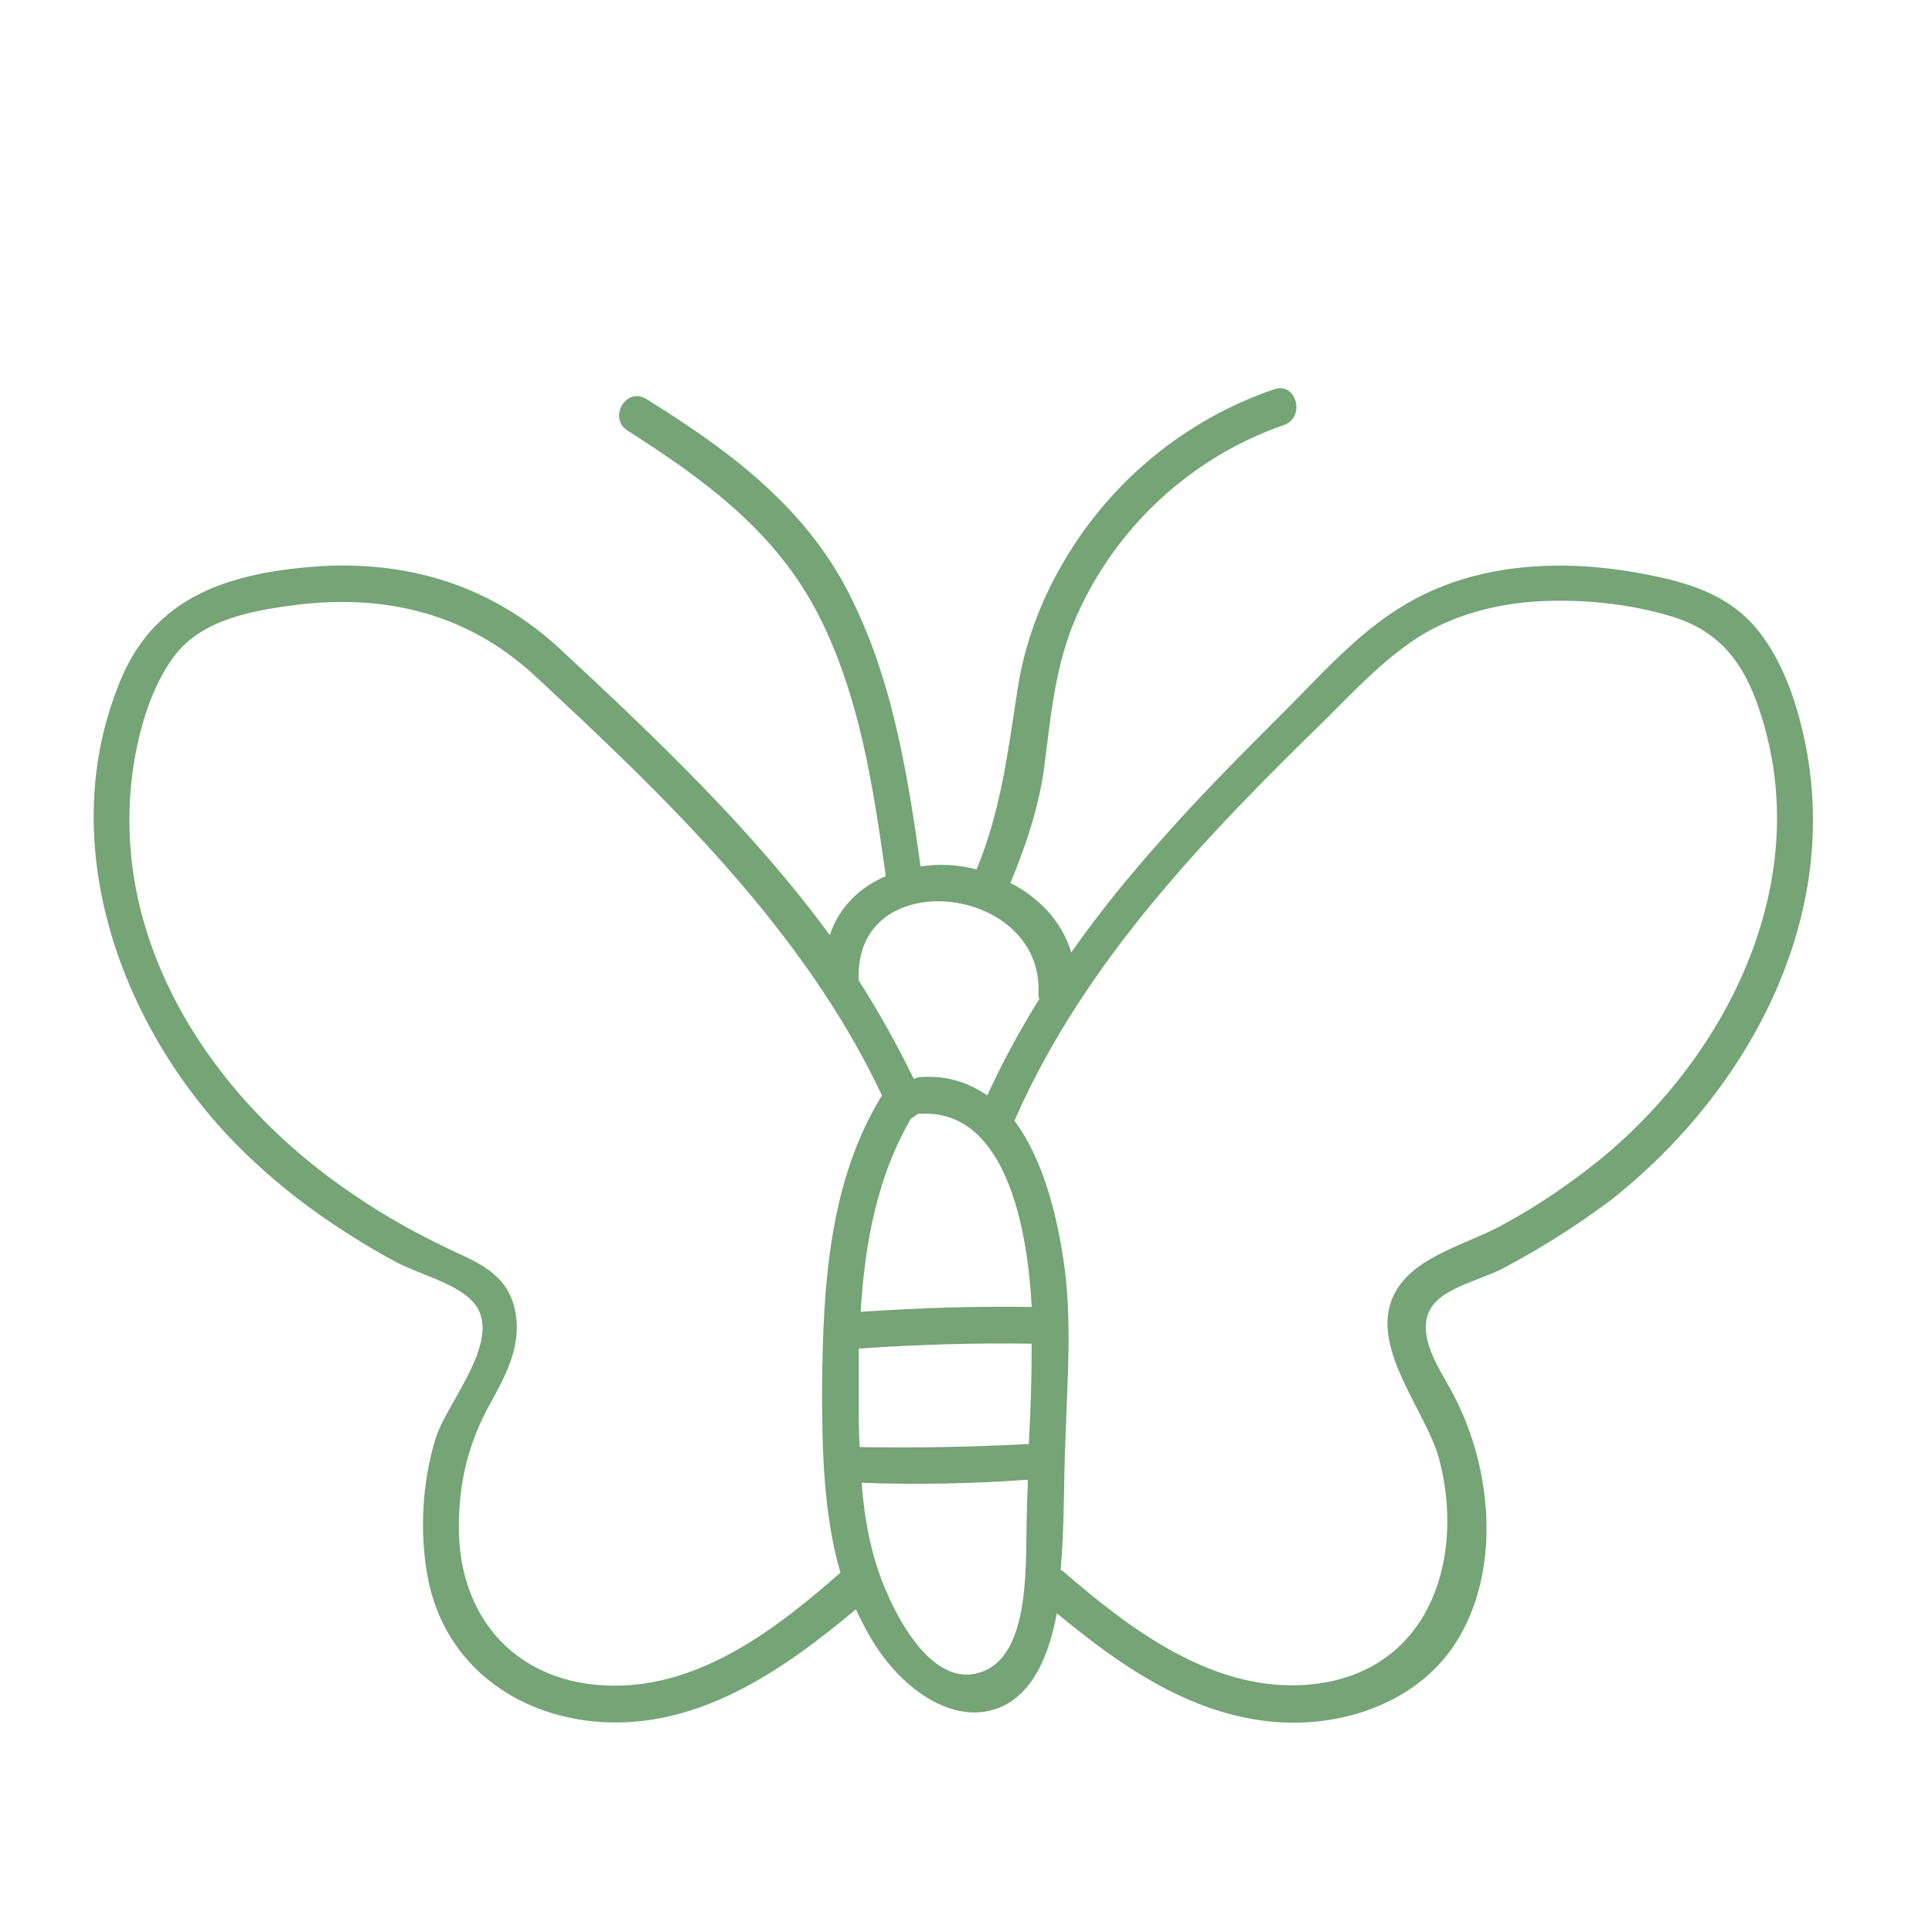
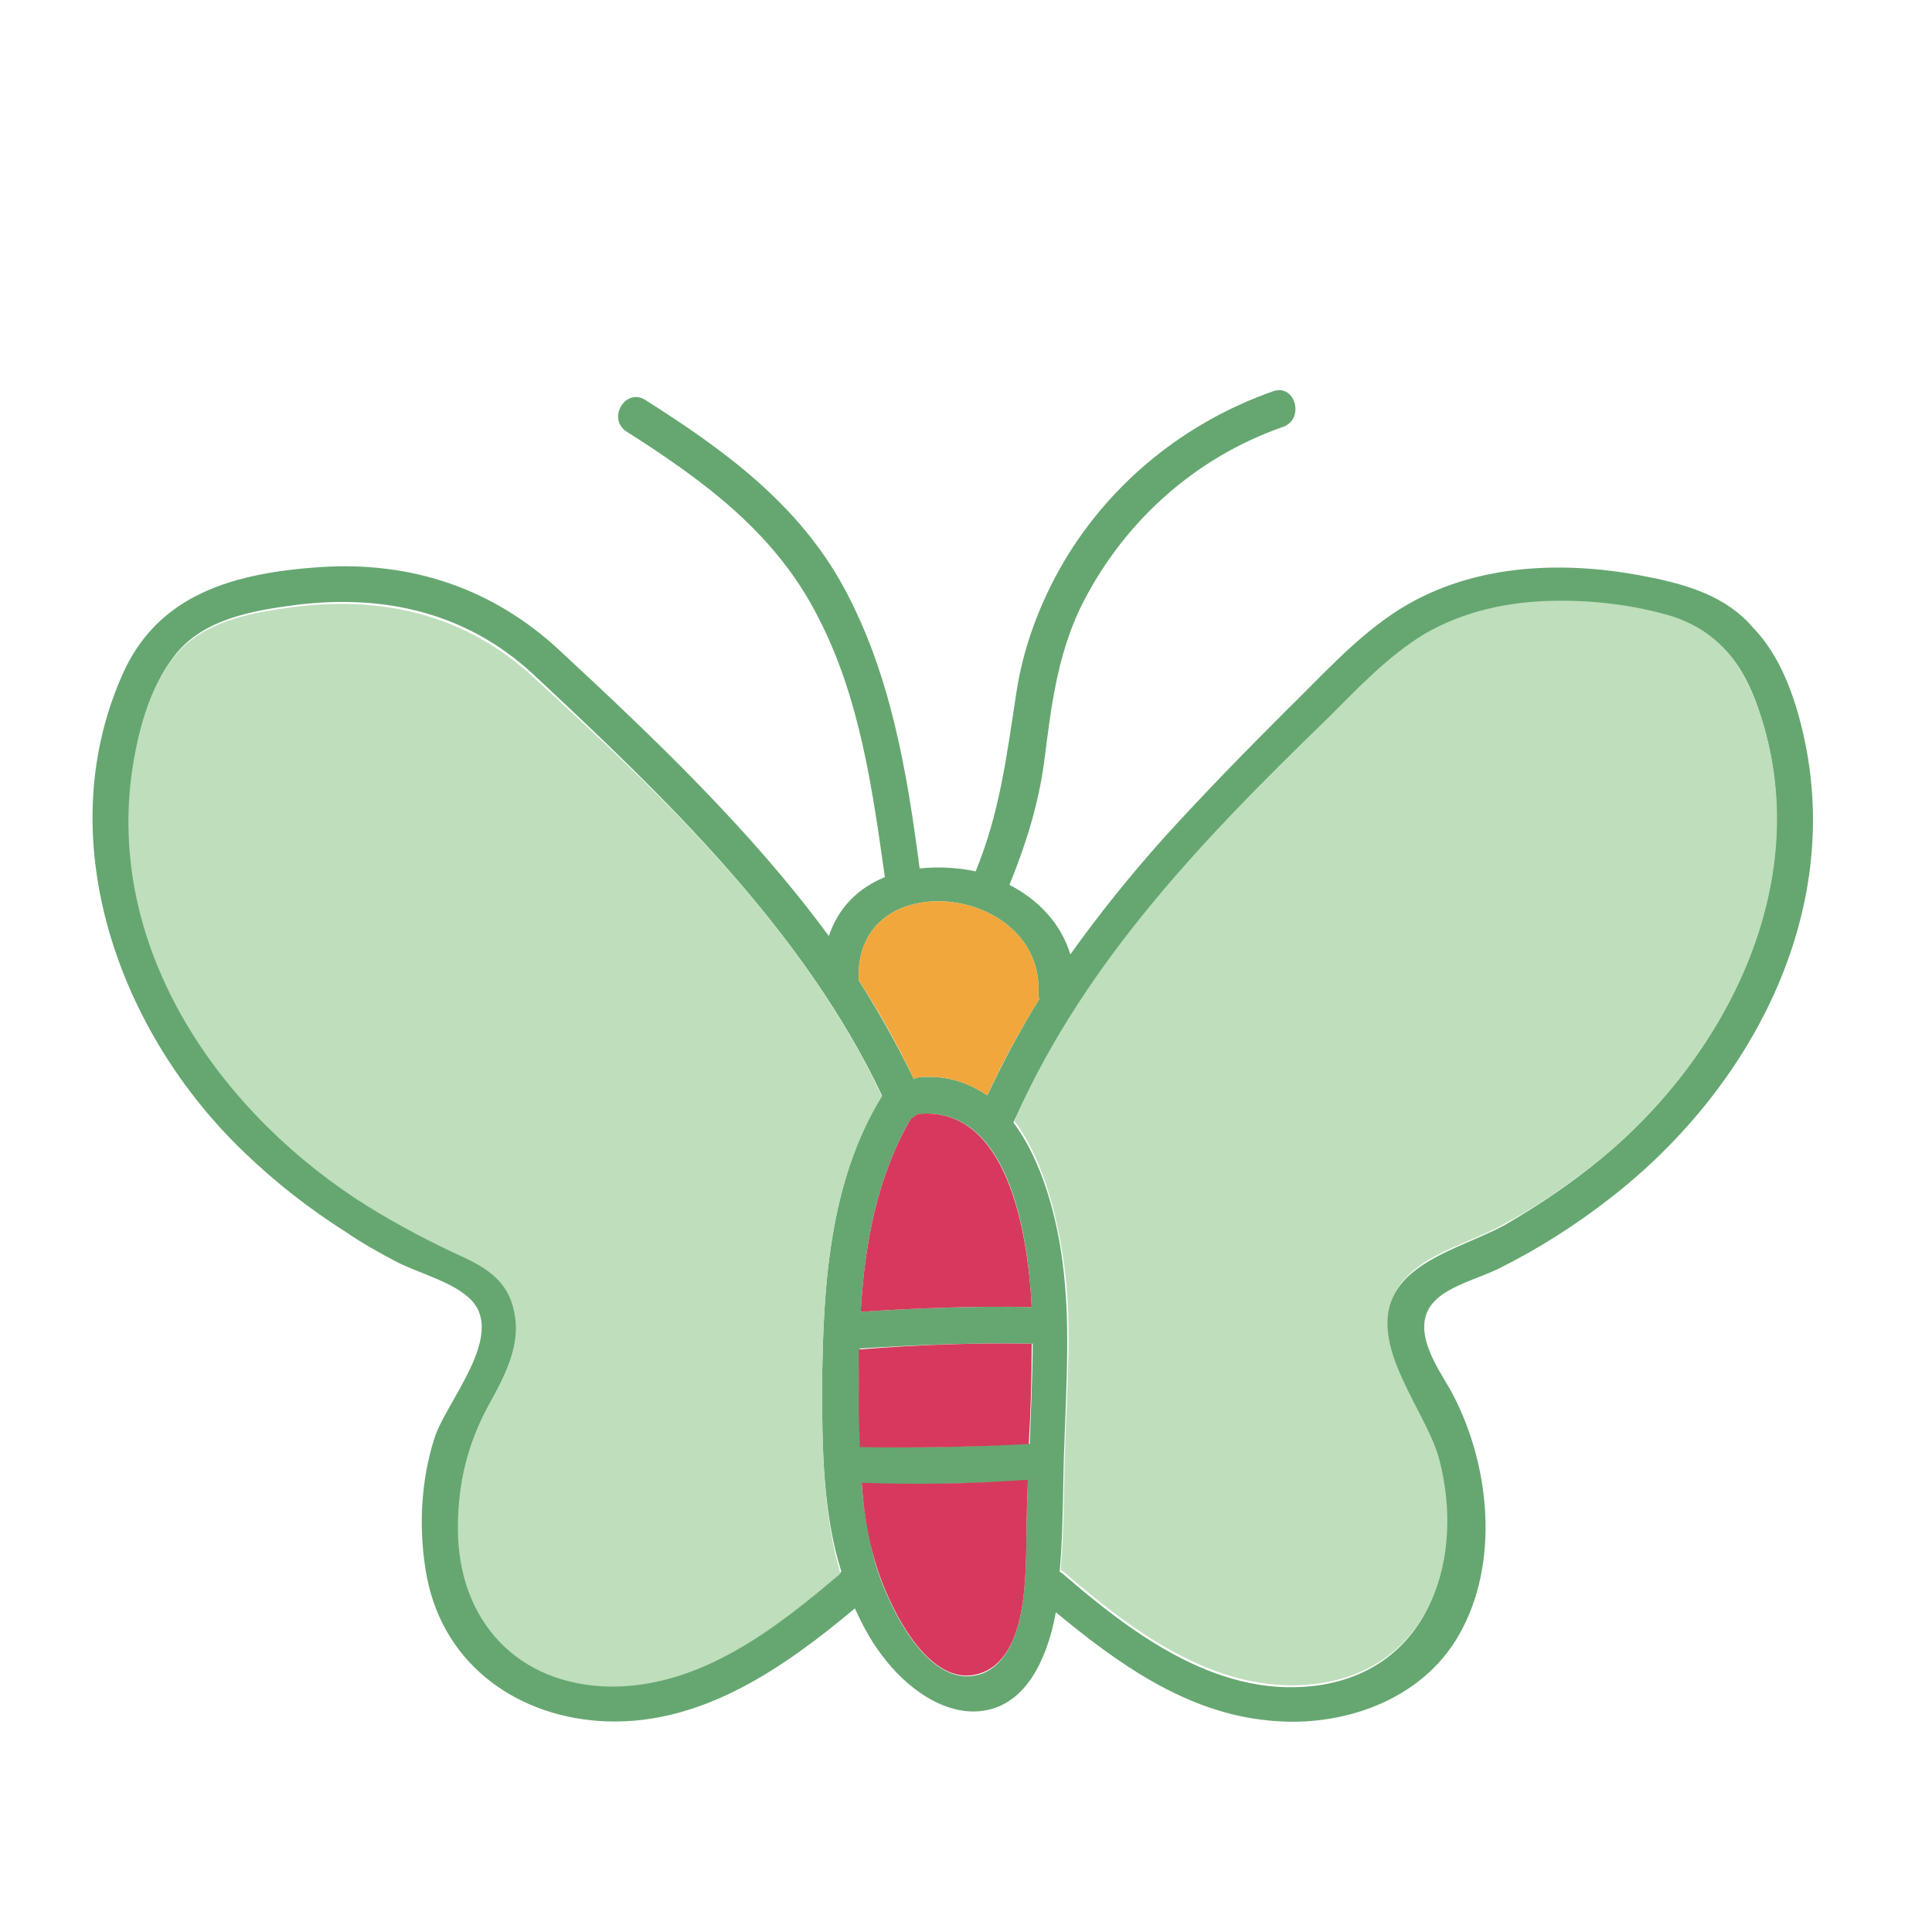
- <svg xmlns="http://www.w3.org/2000/svg" class="icon" width="200px" height="200.00px" viewBox="0 0 1024 1024" version="1.1">
-   <path fill="#75a476" d="M955.904 389.632c-4.608-20.48-12.288-41.984-26.112-57.856-14.848-16.896-35.328-23.04-56.32-27.136-43.52-8.704-91.648-7.168-130.56 16.896-23.552 14.336-42.496 35.84-61.44 54.784-21.504 21.504-43.008 43.008-63.488 66.048-17.92 19.968-34.816 40.448-50.176 62.464-5.12-16.896-17.408-29.184-32.256-36.864 8.704-20.992 15.872-42.496 18.432-65.536 3.584-28.16 6.144-54.784 18.944-80.896 21.504-45.056 60.416-79.872 107.52-96.256 11.776-4.096 6.656-23.04-5.12-18.944-46.592 15.872-86.016 48.128-111.104 90.624-12.8 21.504-21.504 45.056-25.088 69.632-5.12 33.28-8.704 62.976-21.504 94.208-9.728-2.56-19.968-3.072-29.696-1.536-7.168-50.688-15.36-102.4-39.936-148.48-24.064-44.544-63.488-73.216-105.472-99.328-10.752-6.656-20.48 10.24-9.728 16.896 40.96 26.112 78.848 53.76 101.376 98.304 21.504 42.496 28.672 90.624 35.328 137.728-13.312 5.632-24.576 15.872-29.696 31.232-40.96-55.808-92.672-104.96-142.848-151.552-35.328-32.768-78.336-46.592-126.464-44.032-45.056 3.072-86.016 13.824-105.472 57.856-38.4 88.064-0.512 189.952 65.024 253.44 16.384 15.872 34.816 30.208 54.272 42.496 8.704 5.632 17.408 10.752 26.112 15.36 11.776 6.144 30.72 10.752 39.936 20.48 17.92 18.944-13.824 53.76-19.456 72.704-7.168 23.04-8.704 50.176-4.096 74.24 9.216 47.104 49.152 74.752 95.744 76.288 50.688 1.536 93.696-28.672 131.072-59.904 4.608 9.728 9.728 19.456 16.896 28.16 12.8 15.872 34.304 31.232 55.808 25.088 21.504-6.144 30.208-31.232 33.792-51.2 32.768 27.136 69.12 52.736 112.64 57.344 38.4 4.096 80.896-10.24 100.864-45.056 22.528-38.912 16.384-92.672-4.608-130.56-6.656-12.288-20.992-32.768-8.192-46.592 7.68-8.192 24.576-12.288 34.816-17.408 20.48-10.752 39.936-23.04 58.368-36.864 73.216-57.856 123.392-151.04 101.888-246.272z m-405.504 137.216c0 1.024 0 2.048 0.512 2.56-10.24 16.384-19.456 33.28-27.648 51.2-9.728-6.656-20.992-10.752-35.328-9.728-1.536 0-2.56 0.512-3.584 1.024-8.704-17.92-18.432-35.328-29.184-52.224-3.072-62.464 98.304-51.2 95.232 7.168z m-95.232 220.16v-32.256c30.72-2.048 60.928-3.072 91.648-2.56 0 17.92-0.512 35.328-1.536 53.248h-2.048c-29.184 1.536-58.368 2.048-87.552 1.536-0.512-7.168-0.512-13.824-0.512-19.968z m1.024-51.712c2.048-35.84 8.704-71.68 26.624-102.4 1.024-0.512 2.56-1.536 3.584-2.56h1.536c45.568-2.56 56.832 61.952 58.88 102.4-30.208-0.512-60.416 0.512-90.624 2.56z m-131.584 198.144c-49.664-0.512-81.408-34.816-81.408-83.968 0-24.064 5.12-45.056 16.896-66.048 8.192-14.848 16.896-31.232 12.8-49.152-3.584-17.408-16.896-24.064-31.744-30.72-18.432-8.704-36.352-18.432-52.736-29.696-74.752-49.664-131.584-134.144-117.76-227.328 3.072-19.968 9.216-41.472 20.992-57.856 14.848-20.48 41.984-25.088 66.048-28.16 46.592-5.632 89.6 4.608 124.928 36.864 70.144 65.024 143.36 135.168 184.832 223.232-28.16 45.568-31.232 101.376-31.744 154.112 0 32.256 0.512 67.072 9.728 98.816-33.792 29.696-73.728 60.416-120.832 59.904z m196.608-7.68c-29.184 11.776-51.2-37.376-57.344-58.368-4.096-13.824-6.144-27.648-7.168-41.472 28.672 1.024 57.856 0.512 86.528-1.536h1.536c0 5.632-0.512 11.264-0.512 17.408-1.024 22.528 3.072 73.728-23.04 83.968z m327.68-271.872c-15.872 12.8-32.768 24.576-50.688 34.304-15.872 9.216-38.4 14.848-51.712 27.648-29.696 29.184 8.704 68.608 16.384 97.792 13.312 51.2-4.096 108.544-61.44 118.272-53.248 8.704-99.84-26.112-137.728-58.88-0.512-0.512-1.024-0.512-1.536-1.024 2.048-23.04 1.536-47.104 2.56-70.144 1.024-31.232 3.584-62.976-1.024-93.696-3.584-24.064-10.752-53.76-26.112-74.24 0.512-0.512 0.512-1.024 1.024-2.048 36.864-82.944 100.864-148.992 164.864-211.456 15.872-15.872 31.744-32.768 51.2-44.544 20.48-11.776 43.52-16.896 67.072-17.408 21.504-0.512 43.52 2.048 64 8.192 25.6 7.68 38.4 24.576 46.592 49.152 30.208 89.088-15.36 181.76-83.456 238.08z" />
+ <svg xmlns="http://www.w3.org/2000/svg" t="1607163146960" class="icon" viewBox="0 0 1024 1024" version="1.1" p-id="2973" width="200" height="200">
+   <path d="M955.904 389.632c21.504 95.232-28.672 188.416-102.912 245.76-18.432 14.336-37.888 26.624-58.368 36.864-10.24 5.12-26.624 9.216-34.304 17.408-13.312 13.824 1.024 34.304 8.192 46.592 20.992 37.888 27.136 91.648 4.608 130.56-19.968 34.816-62.464 49.152-100.864 45.056-43.52-4.096-79.872-30.208-112.64-57.344-3.584 19.968-12.8 45.056-33.792 51.2-21.504 6.144-43.008-9.216-55.808-25.088-7.168-8.704-12.288-17.92-16.896-28.16-37.376 31.232-80.384 61.44-131.072 59.904-46.592-1.536-86.528-29.184-95.744-76.288-4.608-24.064-3.584-50.688 4.096-74.24 6.144-18.944 37.376-53.76 19.456-72.704-9.216-9.728-28.16-14.336-39.936-20.48-8.704-4.608-17.92-9.728-26.112-15.36-19.456-12.288-37.888-26.624-54.272-42.496C63.488 547.84 26.112 445.952 64.512 358.4c18.944-44.032 60.416-54.784 105.472-57.856 48.128-3.072 91.136 11.264 126.464 44.032 50.176 46.592 101.888 95.744 142.848 151.552 5.12-15.36 15.872-25.6 29.696-31.232-6.656-47.104-13.312-95.232-35.328-137.728-22.528-44.544-60.416-72.192-101.376-98.304-10.752-6.656-1.024-23.552 9.728-16.896 41.984 26.624 81.408 55.296 105.472 99.84 24.576 45.568 33.28 97.28 39.936 148.48 9.728-1.024 19.968-0.512 29.696 1.536 12.8-31.232 16.384-60.928 21.504-94.208 3.584-24.576 12.8-48.64 25.088-69.632 25.088-42.496 64.512-74.24 111.104-90.624 11.776-4.096 16.896 14.848 5.12 18.944-47.104 16.384-85.504 51.2-107.52 96.256-12.288 26.112-15.36 52.736-18.944 80.896-3.072 23.04-9.728 44.032-18.432 65.536 14.848 7.68 27.136 19.968 32.256 36.864 15.36-21.504 32.256-42.496 50.176-62.464 20.48-22.528 41.984-44.544 63.488-66.048 19.456-18.944 38.4-40.448 61.44-54.784 38.912-24.064 87.04-25.6 130.56-16.896 20.992 4.096 41.984 10.24 56.32 27.136 14.336 14.848 22.016 36.352 26.624 56.832z m-107.008 224.256c68.096-56.32 113.152-148.992 83.456-237.056-8.192-24.576-20.992-41.984-46.592-49.152-20.48-6.144-42.496-8.704-64-8.192-23.552 0.512-46.592 5.632-67.072 17.408-19.456 11.264-35.328 28.672-51.2 44.544-64 62.976-128 128.512-165.376 211.456-0.512 0.512-0.512 1.536-1.024 2.048 15.36 20.48 23.04 50.176 26.112 74.24 4.096 31.232 2.048 62.464 1.024 93.696-1.024 23.04-0.512 46.592-2.56 70.144 0.512 0.512 1.024 0.512 1.536 1.024 37.888 32.768 84.48 67.584 137.728 58.88 57.344-9.728 74.752-67.072 61.44-118.272-7.68-29.184-46.08-68.608-16.384-97.792 13.312-12.8 35.84-18.944 51.712-27.648 18.432-10.752 35.84-22.528 51.2-35.328z m-298.496-87.04c3.072-58.368-98.304-69.632-95.232-7.168 10.752 16.896 20.48 34.304 29.184 52.224 1.024-0.512 2.048-1.024 3.584-1.024 14.336-1.024 25.6 3.072 35.328 9.728 8.192-17.408 17.408-34.816 27.648-51.2-0.512-1.024-0.512-1.536-0.512-2.56z m-94.208 168.448c30.208-2.048 60.416-3.072 90.624-2.56-2.048-40.96-12.8-105.472-58.88-102.4h-1.536c-1.024 1.024-2.048 2.048-3.584 2.56-17.92 30.72-24.576 66.56-26.624 102.4z m89.6 70.144c0.512-17.92 1.536-35.328 1.536-53.248-30.72-0.512-60.928 0.512-91.648 2.56-0.512 10.752-0.512 21.504 0 32.256 0 6.656 0 13.312 0.512 19.456 29.184 1.024 58.368 0.512 87.552-1.536 0.512 0 1.024 0 2.048 0.512z m-1.536 36.352c0-5.632 0.512-11.264 0.512-17.408-0.512 0-1.024 0-1.536 0.512-28.672 1.536-57.856 2.048-86.528 1.536 1.024 14.336 3.584 28.16 7.168 41.984 6.144 20.992 28.16 69.632 57.344 58.368 26.112-11.264 22.016-62.464 23.04-84.992z m-108.544-67.072c0.512-52.224 3.584-108.032 31.744-154.112-41.472-87.552-114.688-157.696-184.832-223.232-34.816-32.256-77.824-42.496-124.928-36.864-24.064 3.072-51.2 7.68-66.048 28.16-12.288 16.384-17.92 37.888-20.992 57.856-13.824 92.672 43.008 177.664 117.76 227.328 16.896 11.264 34.816 20.992 52.736 29.184 14.848 7.168 28.16 13.824 31.744 30.72 3.584 17.92-4.608 34.304-12.8 49.152-11.776 20.992-16.896 41.984-16.896 66.048 0 49.152 31.744 83.456 81.408 83.968 47.104 0.512 87.04-30.72 121.344-59.904-9.728-30.72-10.24-65.536-10.24-98.304z" fill="#66A771" p-id="2974" />
+   <path d="M932.352 376.832c30.208 88.064-15.36 180.736-83.456 237.056-15.872 12.8-32.768 24.576-50.688 34.304-15.872 9.216-38.912 14.848-51.712 27.648-29.696 29.184 8.704 68.608 16.384 97.792 13.312 51.2-4.096 108.544-61.44 118.272-53.248 8.704-99.84-26.112-137.728-58.88-0.512-0.512-1.024-0.512-1.536-1.024 2.048-23.04 1.536-46.592 2.56-70.144 1.024-31.232 3.584-62.976-1.024-93.696-3.584-24.064-10.752-53.76-26.112-74.24 0.512-0.512 1.024-1.024 1.024-2.048 36.864-82.944 100.864-148.992 165.376-211.456 15.872-15.872 31.744-32.768 51.2-44.544 20.48-11.776 43.52-16.896 67.072-17.408 21.504-0.512 43.52 2.048 64 8.192 25.088 8.192 37.376 25.6 46.08 50.176z" fill="#BEDEBC" p-id="2975" />
+   <path d="M455.168 519.68c-3.072-62.464 98.304-51.2 95.232 7.168 0 1.024 0 2.048 0.512 2.56-10.24 16.384-19.456 33.28-27.648 51.2-9.728-6.656-20.992-10.752-35.328-9.728-1.024 0-2.56 0.512-3.584 1.024-8.704-18.432-18.432-35.84-29.184-52.224z" fill="#F1A73B" p-id="2976" />
+   <path d="M546.816 692.736c-30.208-0.512-60.416 0.512-90.624 2.56 2.048-35.84 8.704-71.68 26.624-102.4 1.024-0.512 2.56-1.536 3.584-2.56h1.536c45.568-3.072 56.832 61.44 58.88 102.4zM546.816 712.192c0 17.92-0.512 35.328-1.536 53.248h-2.048c-29.184 1.536-58.368 2.048-87.552 1.536 0-6.656-0.512-13.312-0.512-19.456v-32.256c30.72-2.56 61.44-3.584 91.648-3.072zM544.768 784.384c0 5.632-0.512 11.264-0.512 17.408-1.024 23.04 3.072 73.728-23.04 84.48-29.184 11.776-51.2-37.376-57.344-58.368-4.096-13.824-6.144-27.648-7.168-41.984 29.184 1.024 57.856 0.512 86.528-1.536h1.536z" fill="#D6395D" p-id="2977" />
+   <path d="M467.456 581.12c-28.16 45.568-31.232 101.376-31.744 154.112 0 32.256 0.512 67.072 9.728 98.816-34.304 29.184-73.728 59.904-121.344 59.904-49.664-0.512-81.408-34.816-81.408-83.968 0-24.064 5.12-45.056 16.896-66.048 8.192-14.848 16.896-31.232 12.8-49.152-3.584-17.408-16.896-24.064-31.744-30.72-18.432-8.704-36.352-18.432-52.736-29.184-74.752-49.664-131.584-134.144-117.76-227.328 3.072-19.968 8.704-41.472 20.992-57.856 14.848-20.48 41.984-25.088 66.048-28.16 46.592-5.632 89.6 4.608 124.928 36.864 70.656 64.512 143.872 134.656 185.344 222.72z" fill="#BEDEBC" p-id="2978" />
</svg>
